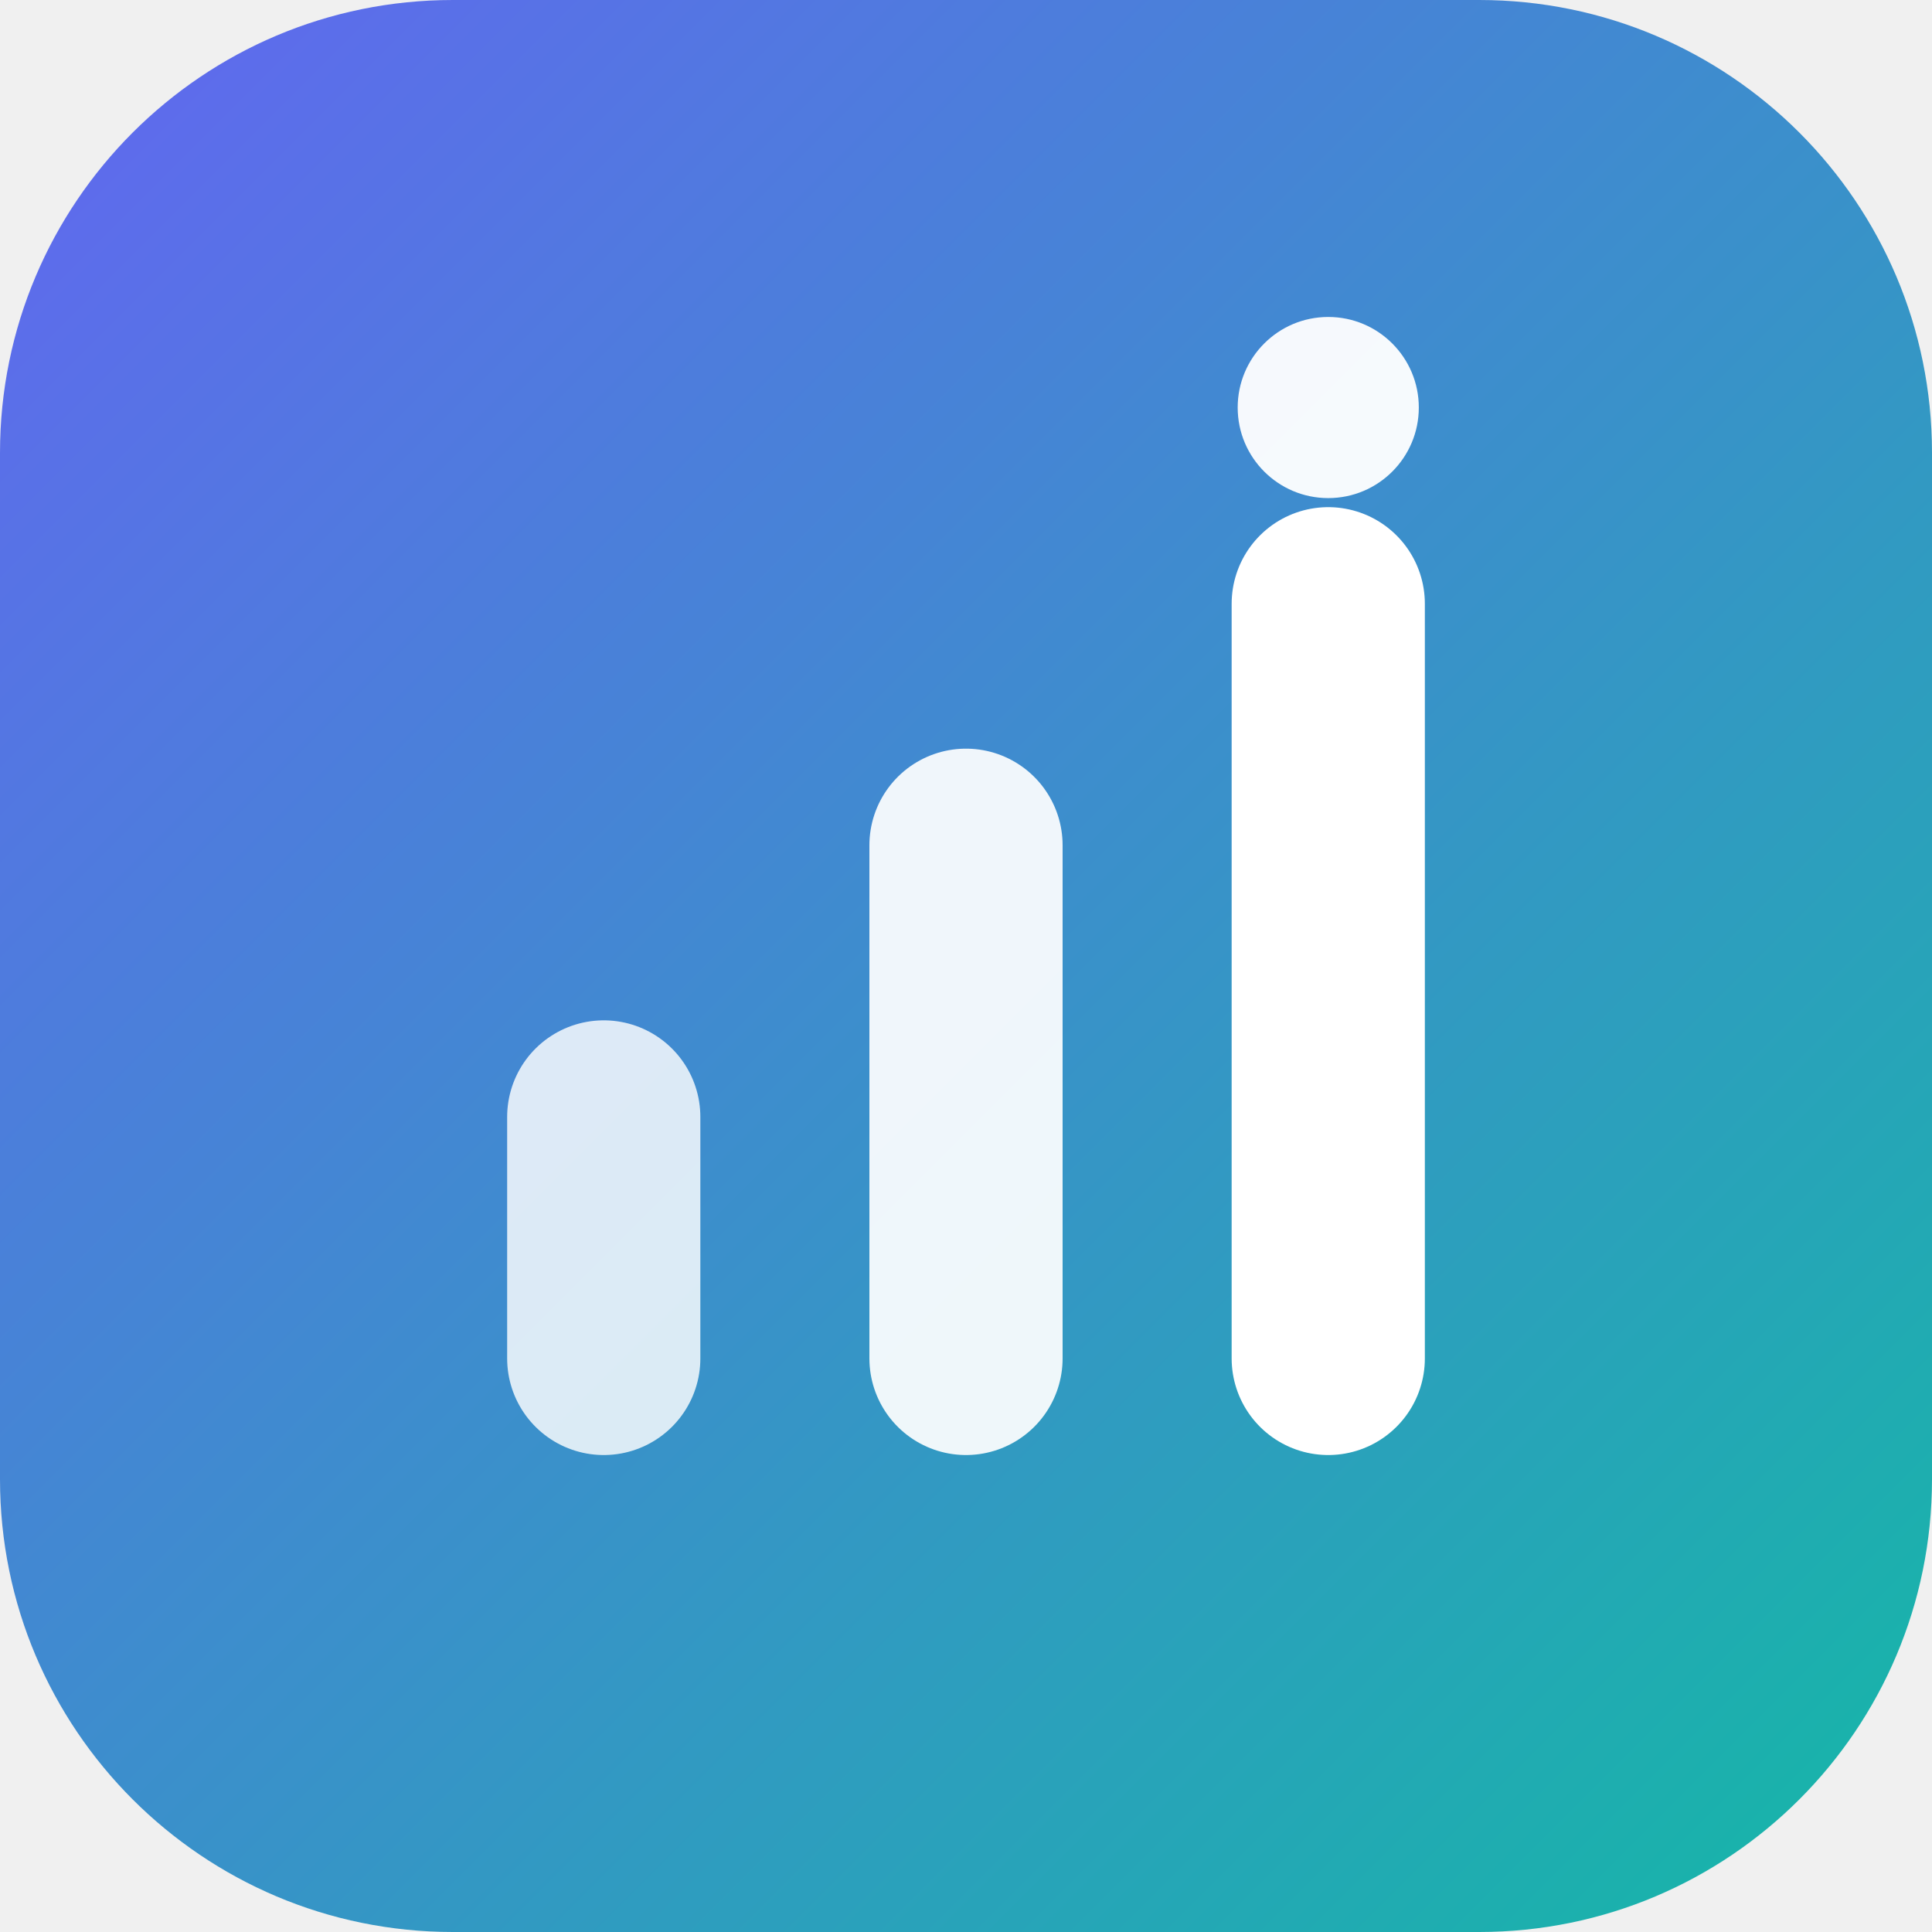
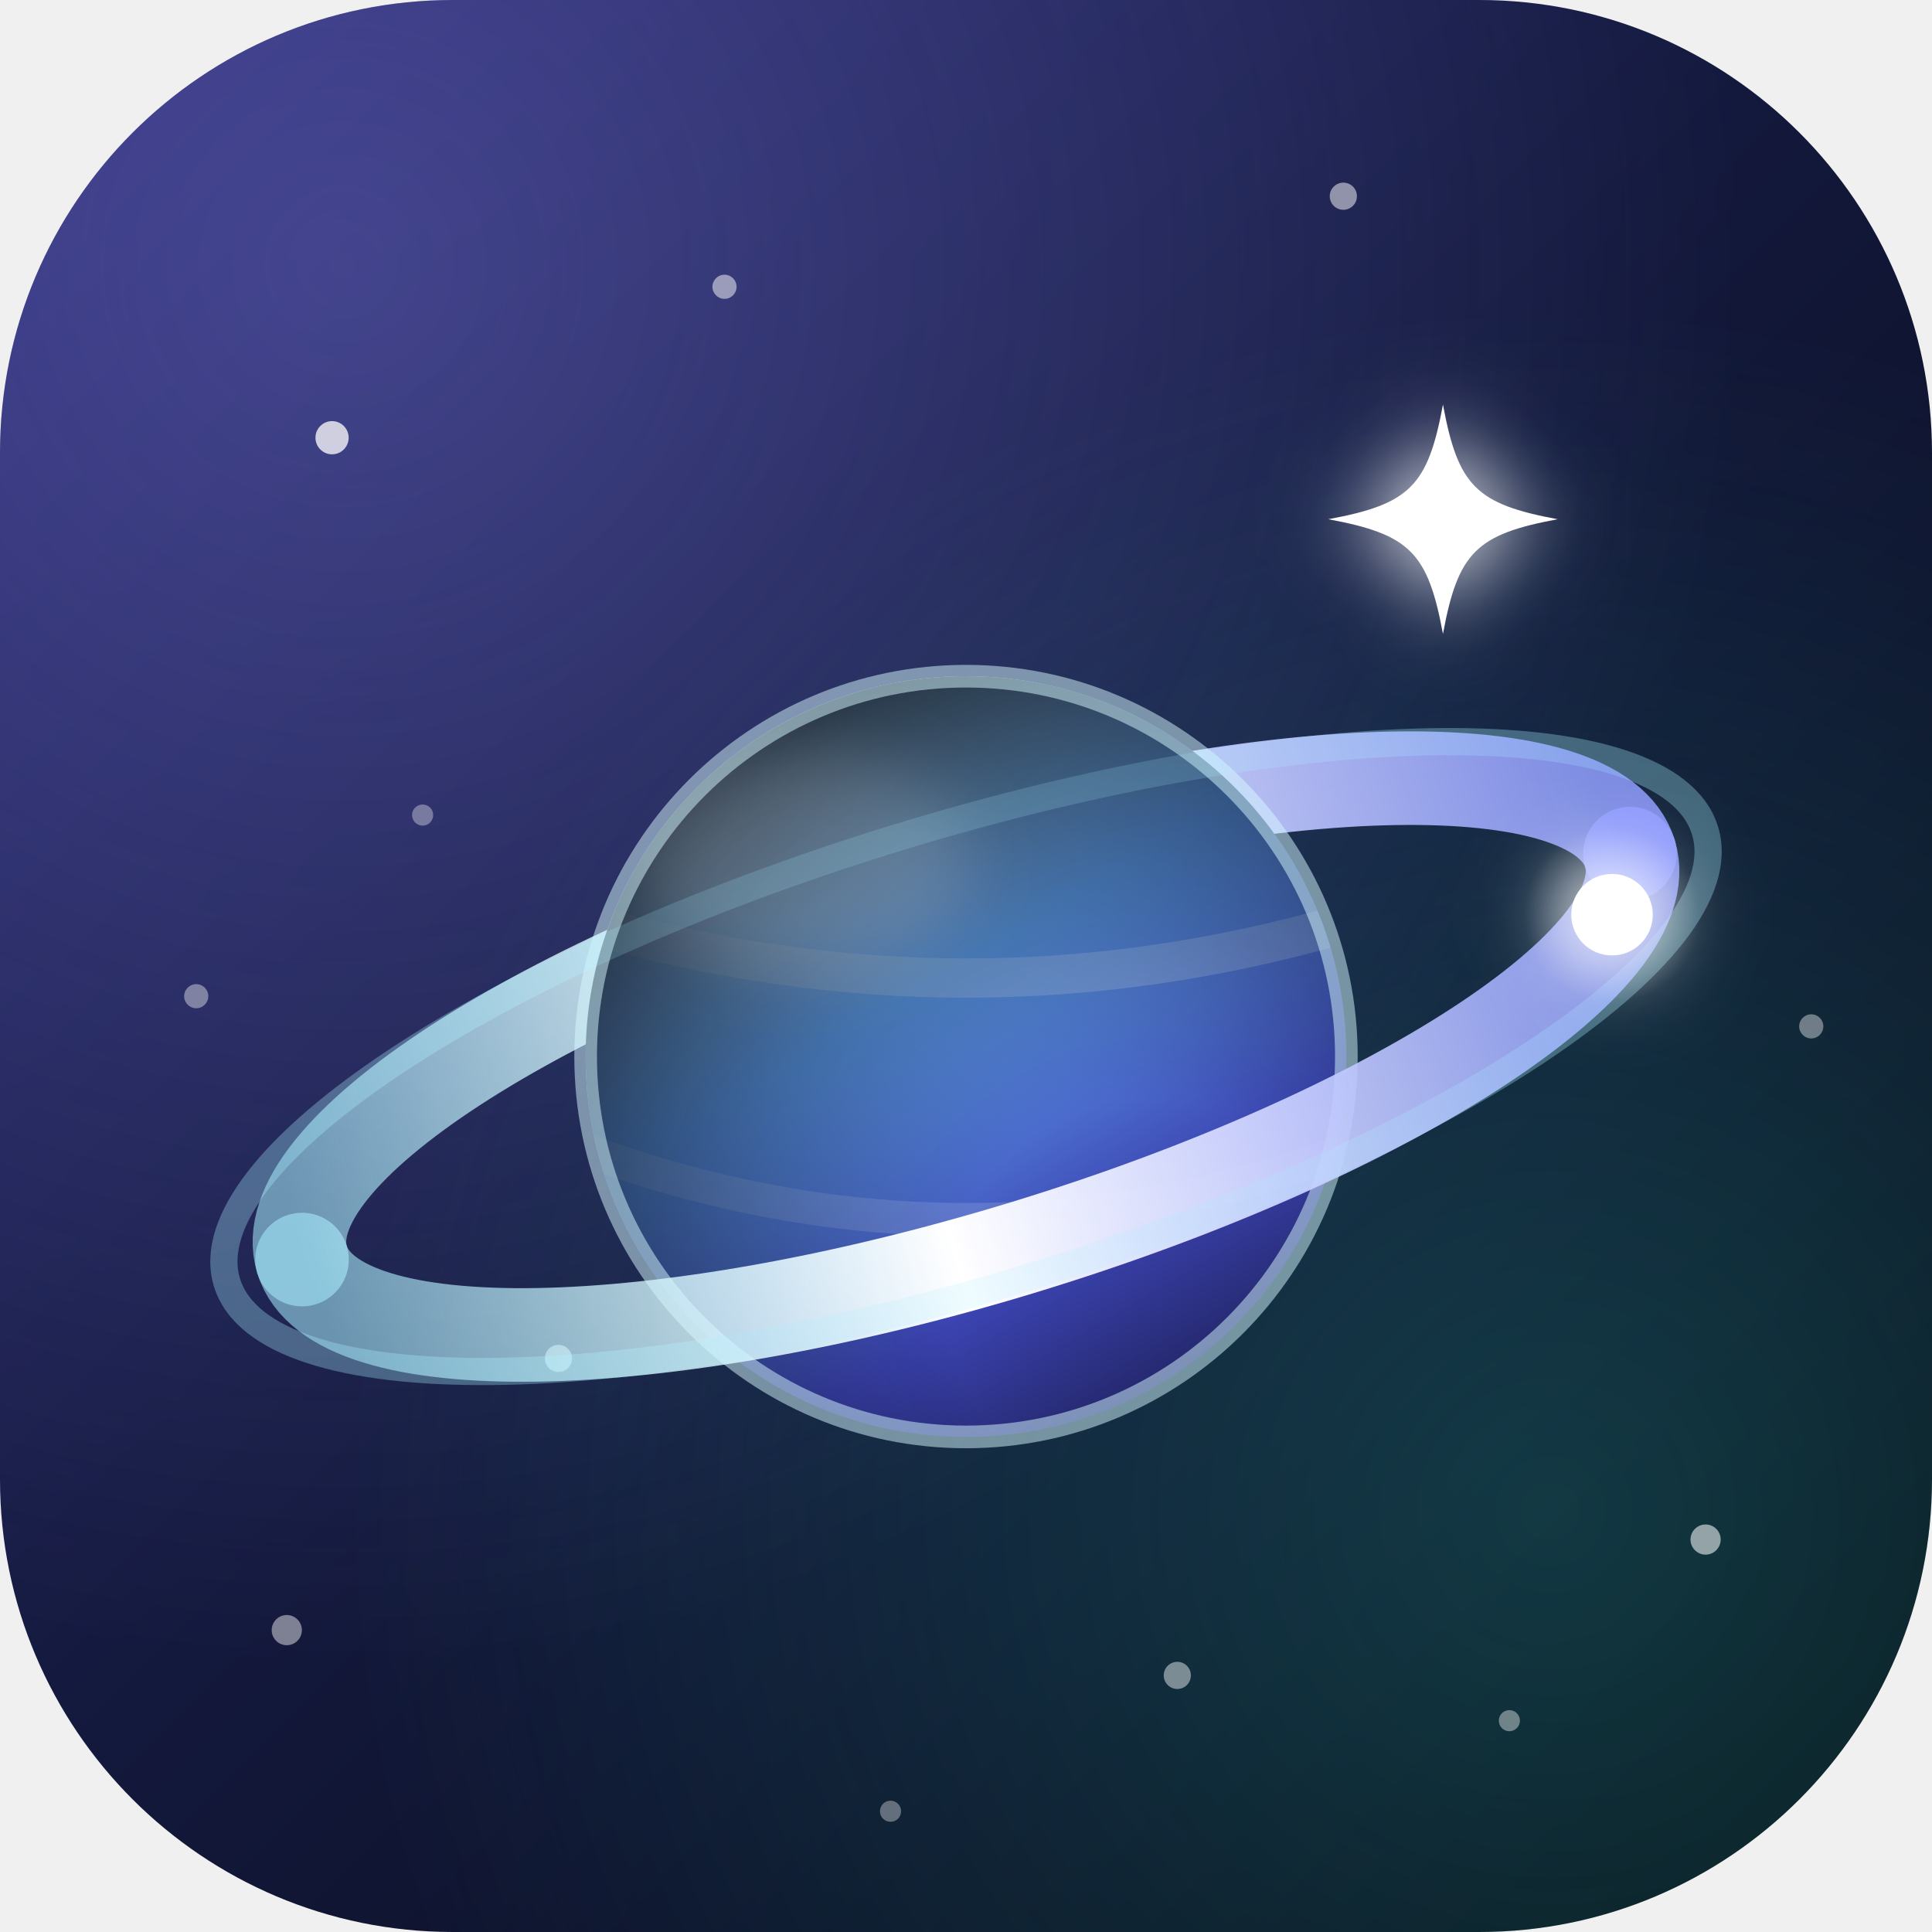
<svg xmlns="http://www.w3.org/2000/svg" viewBox="0 0 64 64" role="img" aria-label="今日精进">
  <defs>
-     <linearGradient id="g" x1="0" y1="0" x2="1" y2="1">
-       <stop offset="0" stop-color="#6366f1" />
-       <stop offset="1" stop-color="#14b8a6" />
+     <linearGradient id="space" x1="0" y1="0" x2="1" y2="1">
+       <stop offset="0" stop-color="#2b2a72" />
+       <stop offset=".45" stop-color="#141a3f" />
+       <stop offset="1" stop-color="#05060e" />
    </linearGradient>
+     <radialGradient id="nebulaA" cx=".18" cy=".14" r=".72">
+       <stop offset="0" stop-color="#8f8ff8" stop-opacity=".30" />
+       <stop offset="1" stop-color="#8f8ff8" stop-opacity="0" />
+     </radialGradient>
+     <radialGradient id="nebulaB" cx=".80" cy=".78" r=".62">
+       <stop offset="0" stop-color="#2dd4bf" stop-opacity=".22" />
+       <stop offset="1" stop-color="#2dd4bf" stop-opacity="0" />
+     </radialGradient>
+     <linearGradient id="planet" x1=".22" y1=".05" x2=".78" y2="1">
+       <stop offset="0" stop-color="#b6f7ff" />
+       <stop offset=".38" stop-color="#63a8f8" />
+       <stop offset=".75" stop-color="#3b43b0" />
+       <stop offset="1" stop-color="#1d1f57" />
+     </linearGradient>
+     <radialGradient id="shade" cx=".74" cy=".82" r=".88">
+       <stop offset=".30" stop-color="#040516" stop-opacity="0" />
+       <stop offset="1" stop-color="#040516" stop-opacity=".78" />
+     </radialGradient>
+     <linearGradient id="ring" x1="0" y1="0" x2="1" y2="0">
+       <stop offset="0" stop-color="#a7efff" stop-opacity=".55" />
+       <stop offset=".45" stop-color="#ffffff" />
+       <stop offset="1" stop-color="#8f9dff" stop-opacity=".85" />
+     </linearGradient>
+     <radialGradient id="starGlow" cx=".5" cy=".5" r=".5">
+       <stop offset="0" stop-color="#ffffff" stop-opacity=".9" />
+       <stop offset="1" stop-color="#ffffff" stop-opacity="0" />
+     </radialGradient>
+     <clipPath id="planetClip">
+       <circle cx="32" cy="35" r="12.6" />
+     </clipPath>
+     <filter id="soft" x="-60%" y="-60%" width="220%" height="220%">
+       <feGaussianBlur stdDeviation="1.1" />
+     </filter>
+     <filter id="sparkGlow" x="-120%" y="-120%" width="340%" height="340%">
+       <feGaussianBlur stdDeviation="1.4" result="b" />
+       <feMerge>
+         <feMergeNode in="b" />
+         <feMergeNode in="SourceGraphic" />
+       </feMerge>
+     </filter>
  </defs>
-   <rect width="64" height="64" rx="15" fill="url(#g)" />
-   <g stroke="#ffffff" stroke-width="6.4" stroke-linecap="round">
-     <path d="M20 45V37" opacity=".82" />
-     <path d="M32 45V28" opacity=".92" />
-     <path d="M44 45V20" />
+   <g id="bg">
+     <rect width="64" height="64" rx="15" fill="url(#space)" />
+     <rect width="64" height="64" rx="15" fill="url(#nebulaA)" />
+     <rect width="64" height="64" rx="15" fill="url(#nebulaB)" />
  </g>
-   <circle cx="44" cy="13.5" r="3" fill="#ffffff" opacity=".95" />
+   <g id="stars" fill="#ffffff">
+     <circle cx="11" cy="14.5" r=".55" opacity=".75" />
+     <circle cx="18.5" cy="45" r=".45" opacity=".55" />
+     <circle cx="9.5" cy="54" r=".5" opacity=".45" />
+     <circle cx="24" cy="9.5" r=".4" opacity=".5" />
+     <circle cx="39" cy="55.5" r=".45" opacity=".45" />
+     <circle cx="56.5" cy="51" r=".5" opacity=".55" />
+     <circle cx="60" cy="34" r=".4" opacity=".4" />
+     <circle cx="44.5" cy="6.5" r=".45" opacity=".5" />
+     <circle cx="6.5" cy="33" r=".4" opacity=".4" />
+     <circle cx="29.5" cy="60" r=".35" opacity=".35" />
+     <circle cx="50" cy="57" r=".35" opacity=".4" />
+     <circle cx="14" cy="27" r=".35" opacity=".35" />
+   </g>
+   <g id="mark">
+     <g transform="rotate(-17 32 35)">
+       <ellipse cx="32" cy="35" rx="25.6" ry="7.6" fill="none" stroke="#a7efff" stroke-opacity=".18" stroke-width=".9" />
+       <path d="M9 35 A23 6.6 0 0 1 55 35" fill="none" stroke="url(#ring)" stroke-width="3.1" stroke-linecap="round" />
+     </g>
+     <circle cx="32" cy="35" r="12.6" fill="url(#planet)" />
+     <g clip-path="url(#planetClip)">
+       <path d="M19.5 30.6 Q32 34.2 44.5 30.6" fill="none" stroke="#eafcff" stroke-opacity=".22" stroke-width="1.3" />
+       <path d="M18.6 37.8 Q32 43 45.4 37.8" fill="none" stroke="#eafcff" stroke-opacity=".15" stroke-width="1.1" />
+       <circle cx="32" cy="35" r="12.6" fill="url(#shade)" />
+       <ellipse cx="26.5" cy="28.5" rx="5.6" ry="3.6" fill="#ffffff" opacity=".16" filter="url(#soft)" />
+     </g>
+     <circle cx="32" cy="35" r="12.6" fill="none" stroke="#d8fbff" stroke-opacity=".5" stroke-width=".75" />
+     <g transform="rotate(-17 32 35)">
+       <path d="M9 35 A23 6.6 0 0 0 55 35" fill="none" stroke="url(#ring)" stroke-width="3.1" stroke-linecap="round" />
+       <ellipse cx="32" cy="35" rx="25.6" ry="7.6" fill="none" stroke="#a7efff" stroke-opacity=".18" stroke-width=".9" />
+     </g>
+     <g filter="url(#sparkGlow)">
+       <circle cx="53.4" cy="30.3" r="2.9" fill="url(#starGlow)" opacity=".55" />
+       <circle cx="53.4" cy="30.3" r="1.35" fill="#ffffff" />
+     </g>
+     <g filter="url(#sparkGlow)" fill="#ffffff">
+       <path d="M47.8 13.4c.5 2.7 1.1 3.3 3.8 3.8-2.7.5-3.3 1.1-3.8 3.8-.5-2.7-1.1-3.3-3.8-3.8 2.7-.5 3.3-1.1 3.8-3.8Z" />
+     </g>
+   </g>
</svg>
